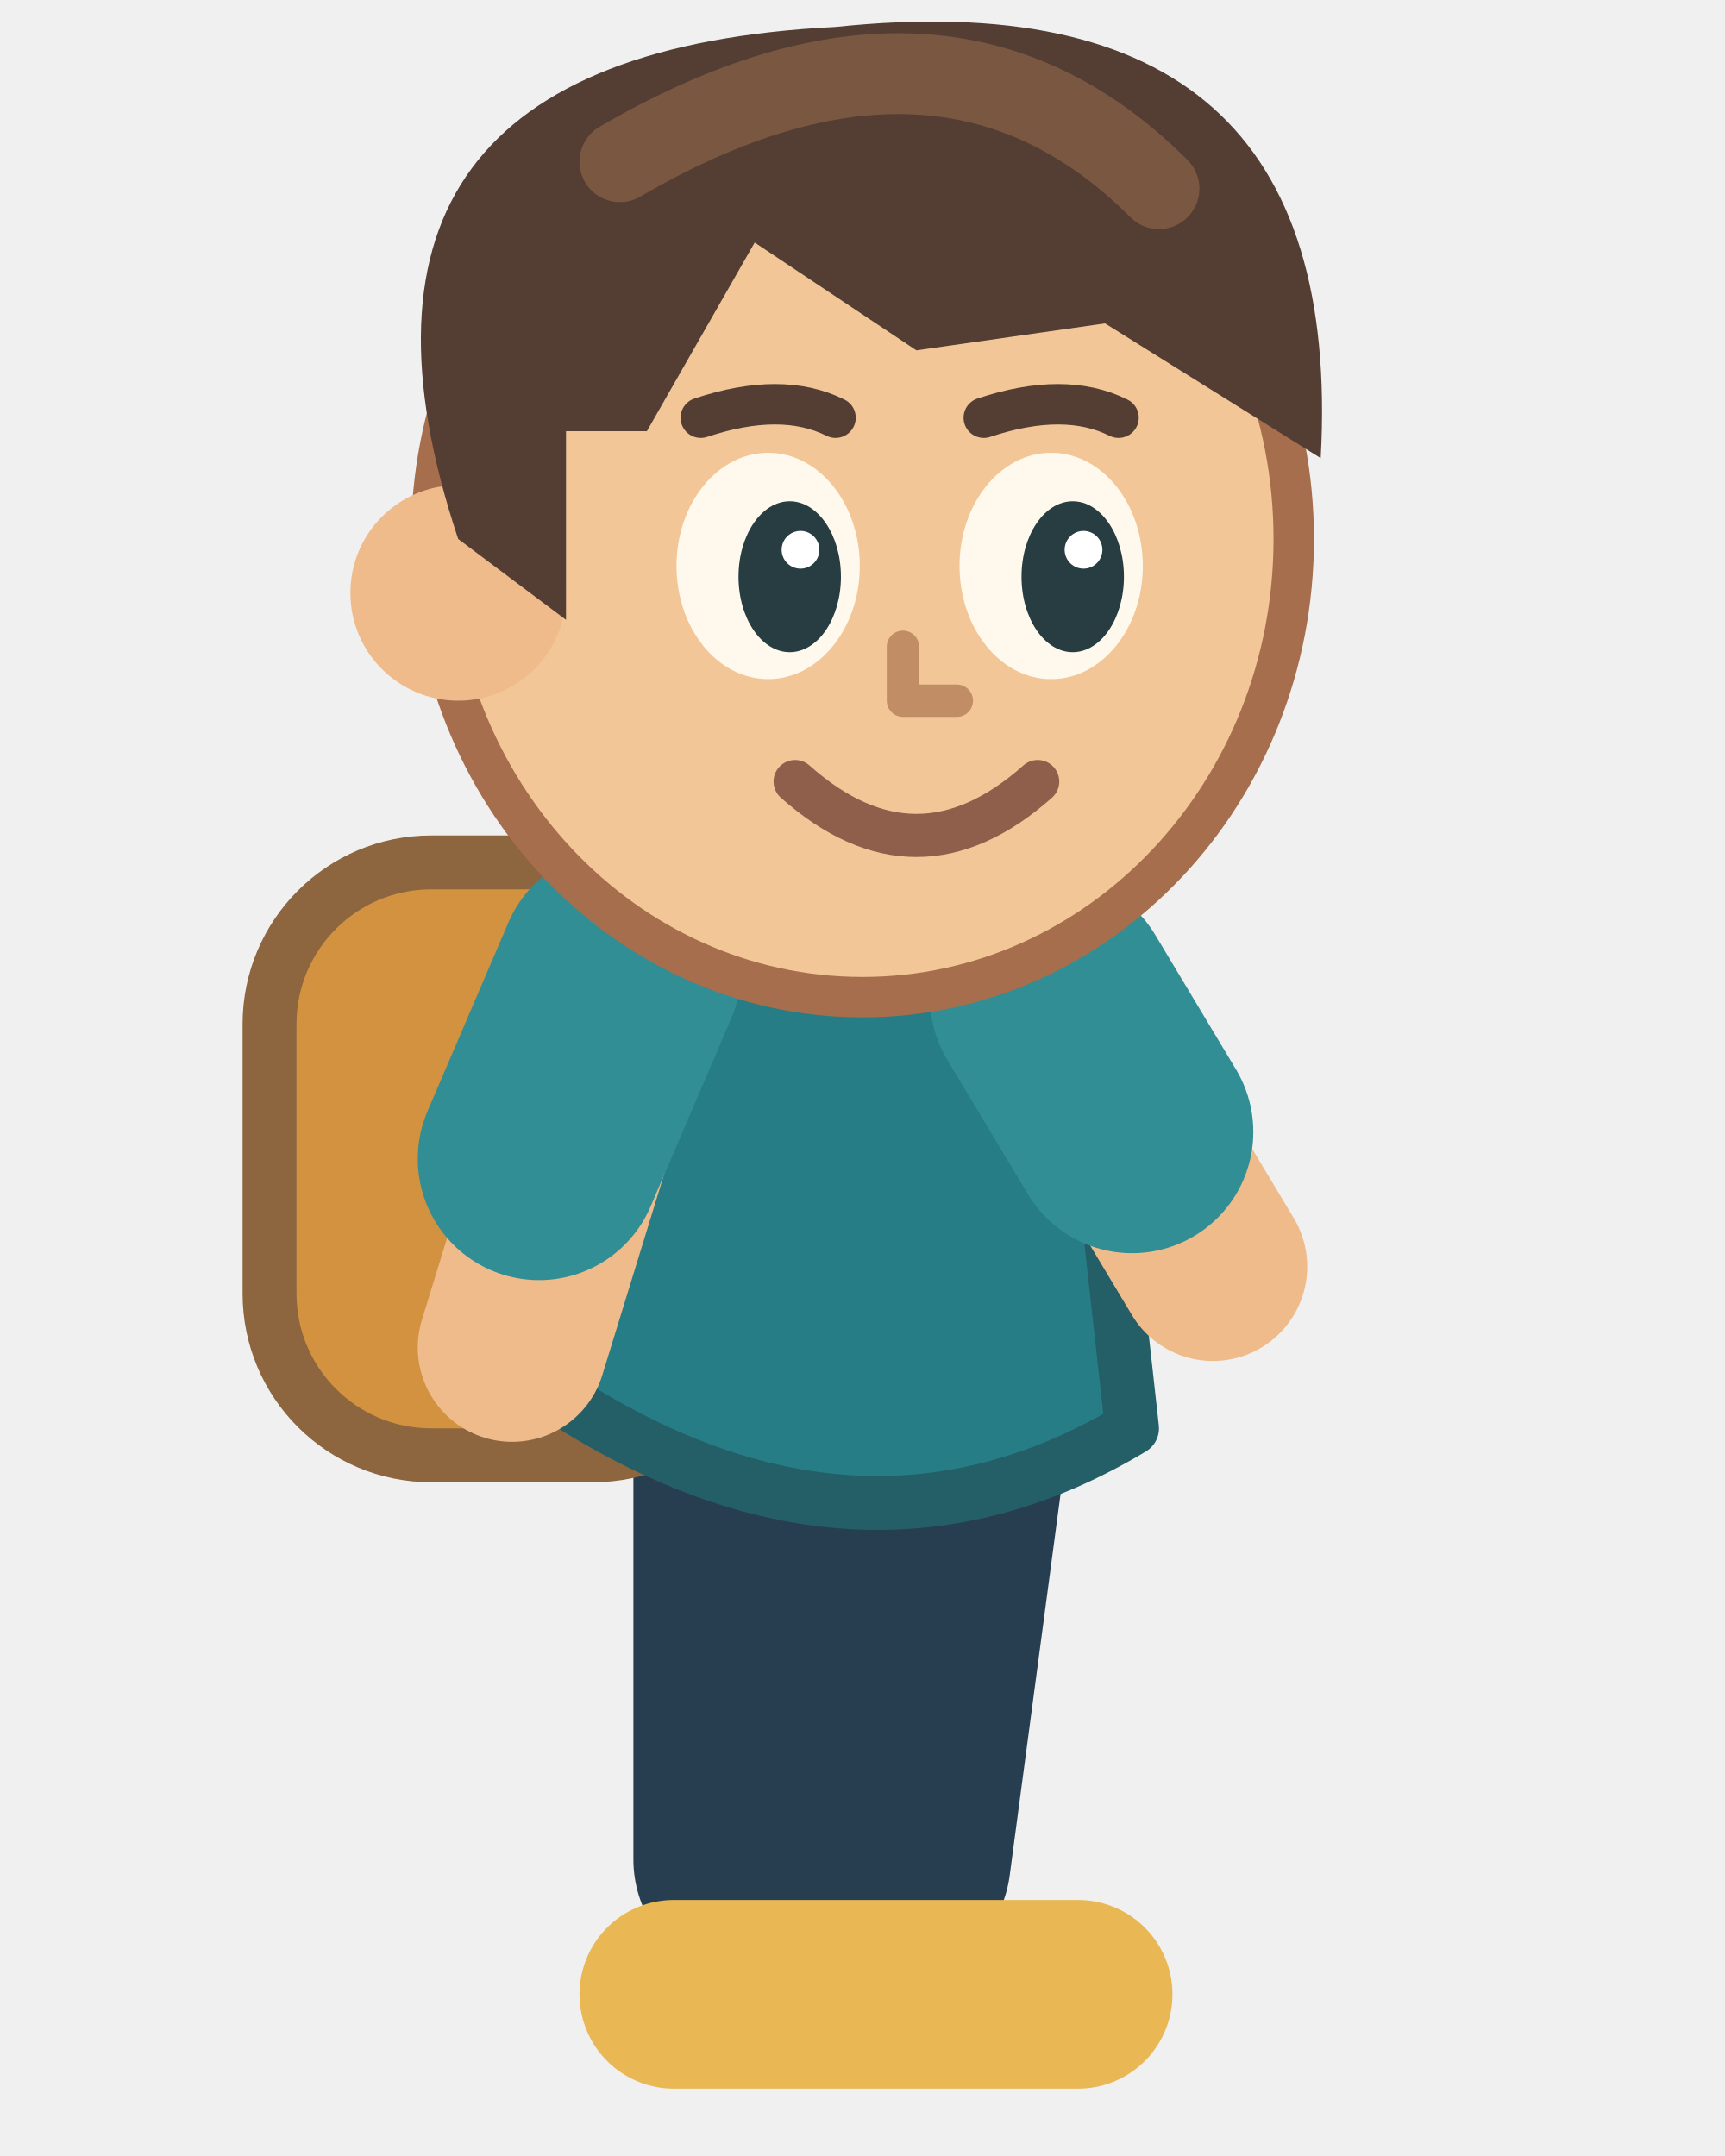
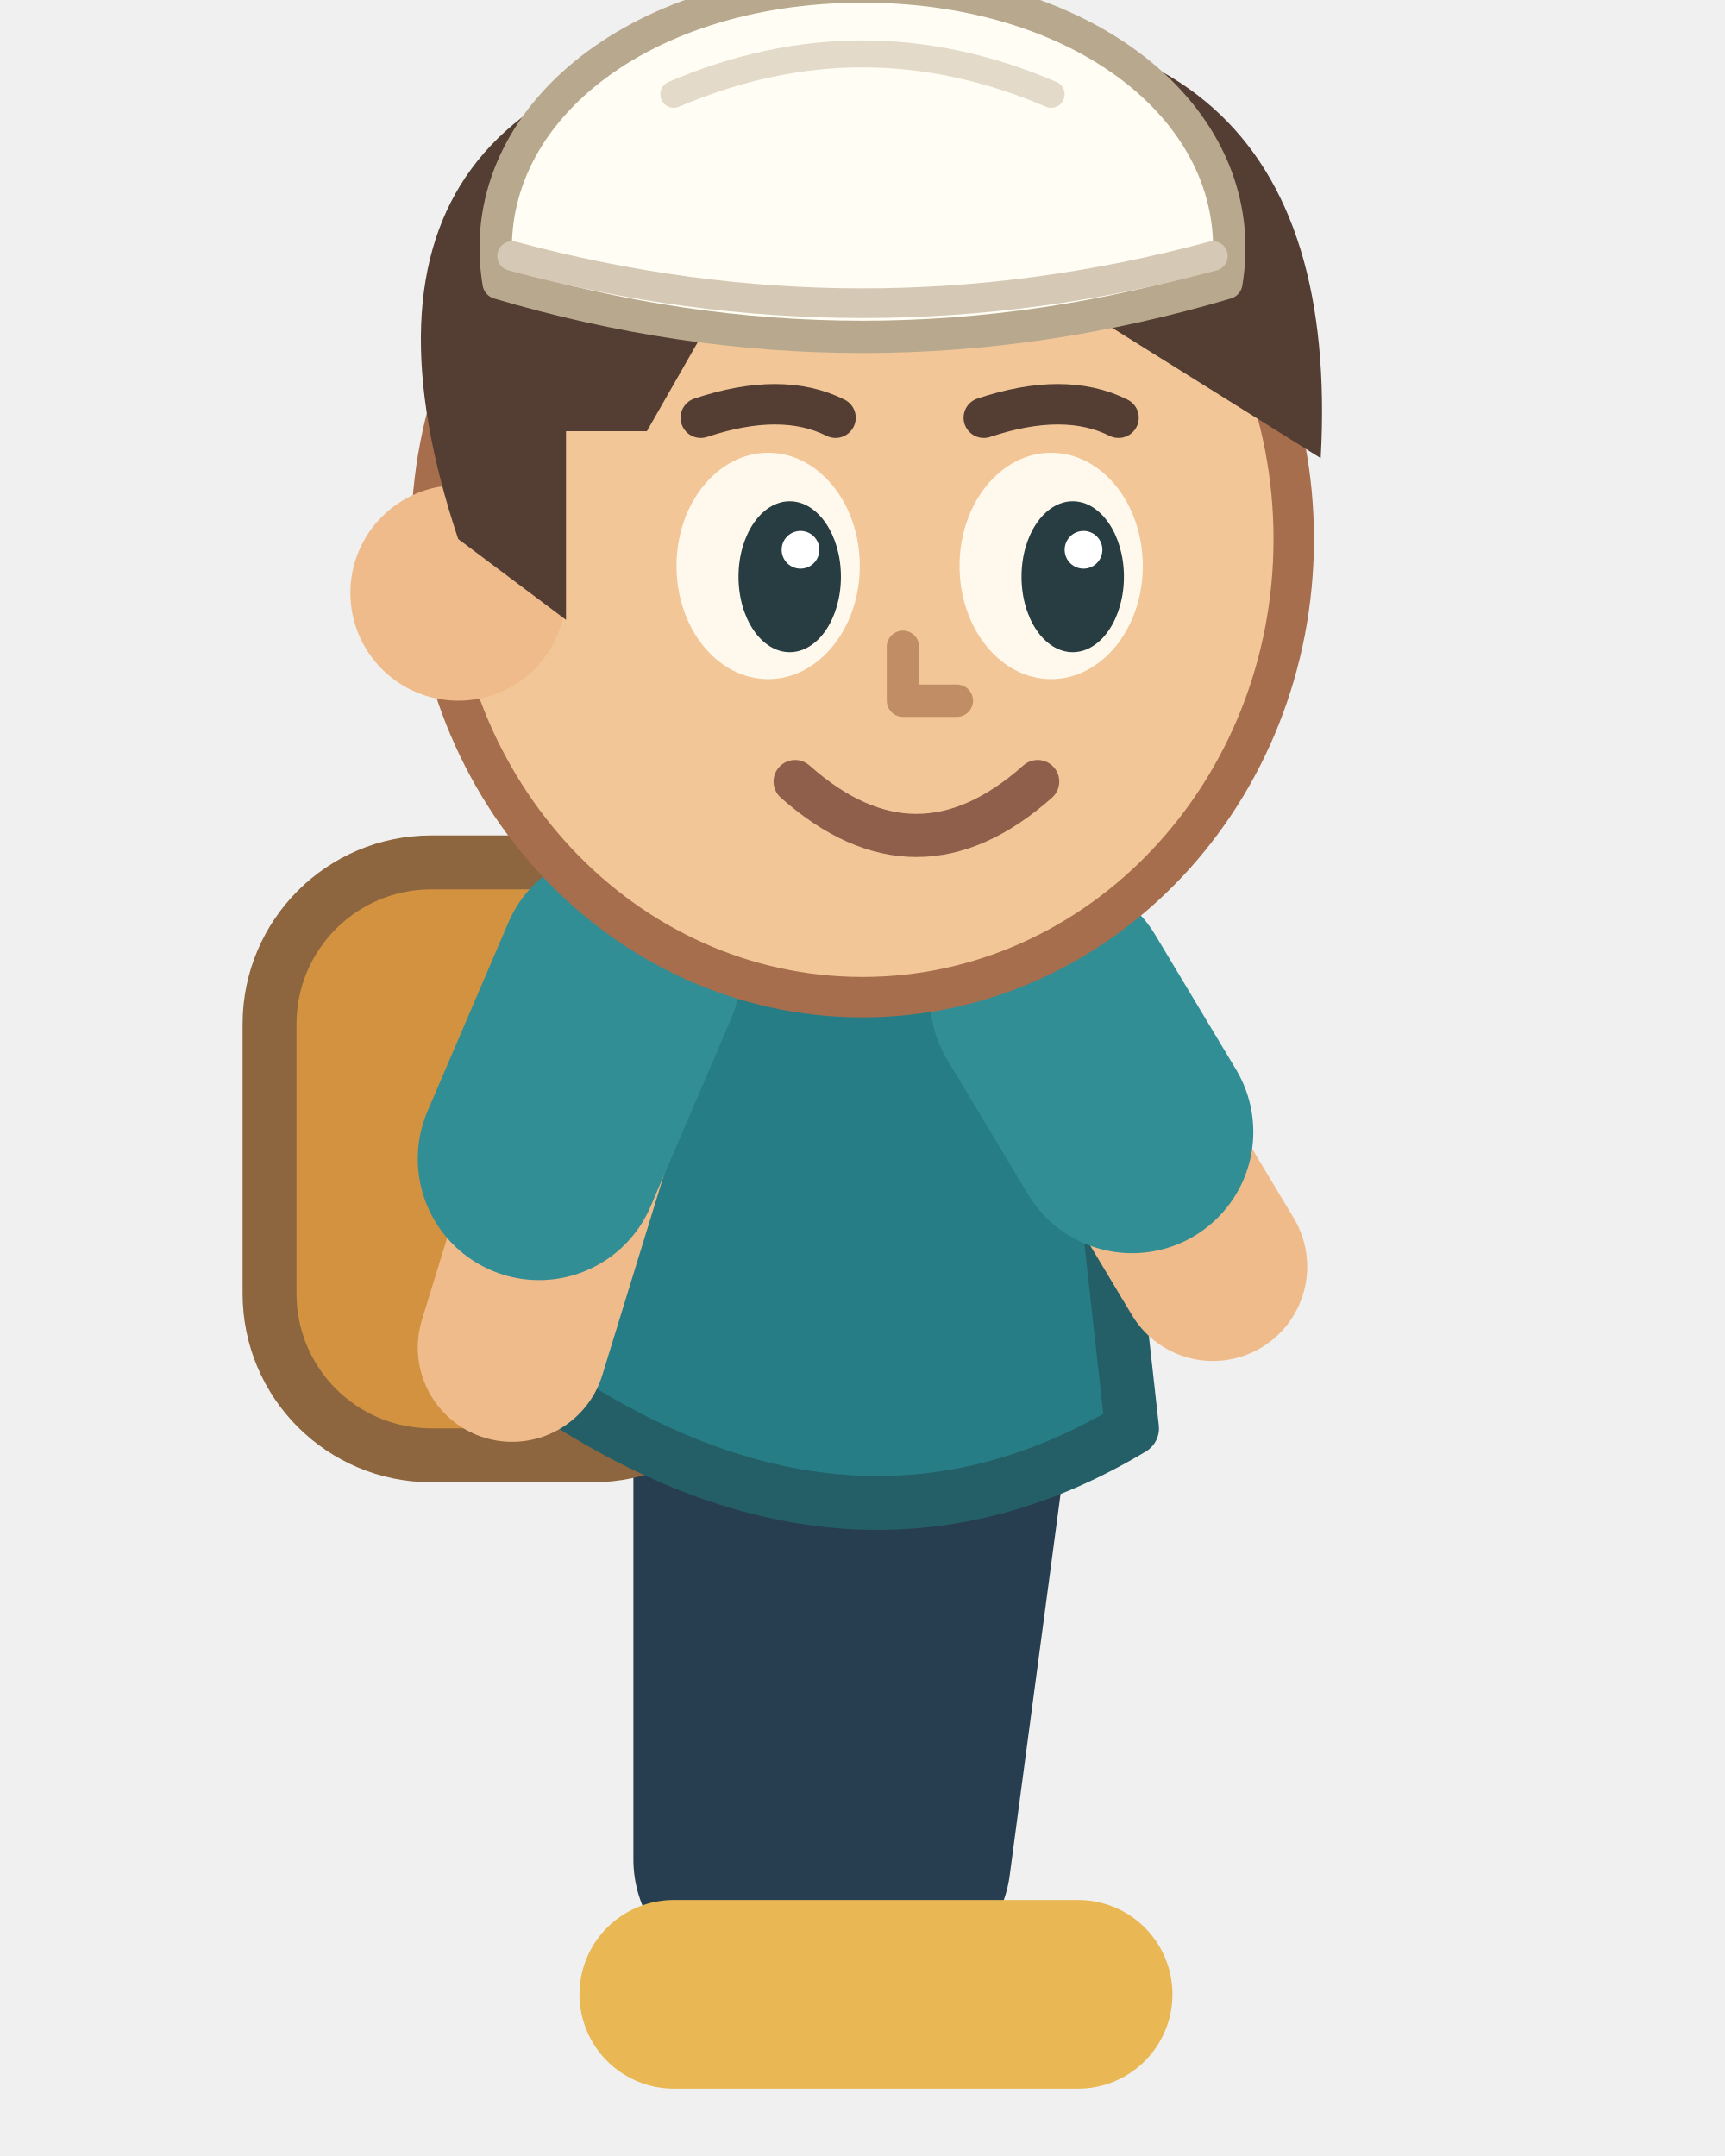
<svg xmlns="http://www.w3.org/2000/svg" width="64" height="80" viewBox="0 0 64 80">
  <g transform="translate(0 0)" stroke-linecap="round" stroke-linejoin="round">
    <path d="M28 54 L28 69 M35 54 L33 69" stroke="#263e50" stroke-width="9" />
    <path d="M25 74h9 M31 74h9" stroke="#e9b754" stroke-width="7" />
    <g transform="translate(0 -2)">
      <rect x="10" y="34" width="18" height="22" rx="6" fill="#d29240" stroke="#8d653e" stroke-width="2" />
      <path d="M24 36Q32 32 40 37L42 55Q32 61 21 54Z" fill="#267d85" stroke="#245e66" stroke-width="2" />
      <path d="M23 39L19 52" stroke="#efbb8b" stroke-width="7" />
      <path d="M23 38L20 45" stroke="#328e95" stroke-width="9" />
      <path d="M39 39L45 49" stroke="#efbb8b" stroke-width="7" />
      <path d="M39 39L42 44" stroke="#328e95" stroke-width="9" />
      <rect x="28" y="28" width="10" height="10" rx="4" fill="#e6a777" />
      <ellipse cx="32" cy="22" rx="16" ry="17" fill="#f2c697" stroke="#a66e4c" stroke-width="1.5" />
      <circle cx="17" cy="24" r="4" fill="#efbb8b" />
      <path d="M17 22Q11 4 31 3Q50 1 49 19L41 14L34 15L28 11L24 18L21 18L21 25Z" fill="#543e34" />
      <path d="M23 8Q35 1 43 9" fill="none" stroke="#7a5740" stroke-width="3" />
      <ellipse cx="28.5" cy="23" rx="3.4" ry="4.2" fill="#fff9ed" />
      <ellipse cx="39" cy="23" rx="3.4" ry="4.2" fill="#fff9ed" />
      <ellipse cx="29.3" cy="23.4" rx="1.9" ry="2.8" fill="#273d42" />
      <ellipse cx="39.8" cy="23.4" rx="1.9" ry="2.8" fill="#273d42" />
      <circle cx="29.7" cy="22.4" r="0.7" fill="#fff" />
      <circle cx="40.2" cy="22.4" r="0.7" fill="#fff" />
      <path d="M26 17.5q3-1 5 0 M36.5 17.5q3-1 5 0" fill="none" stroke="#543e34" stroke-width="1.5" />
      <path d="M33.5 26v2h2" fill="none" stroke="#c18d65" stroke-width="1.2" />
      <path d="M29.5 31q4.5 4 9 0" fill="none" stroke="#8f5f4c" stroke-width="1.6" />
+       <path d="M18.5 12.5 C17.5 6.5 23.5 1.5 32 1.5 C40.5 1.5 46.5 6.5 45.5 12.5 Q32 16.5 18.5 12.5Z" fill="#fffdf4" stroke="#b8a98e" stroke-width="1.2" />
+       <path d="M19 11.5 Q32 15 45 11.5" fill="none" stroke="#d5c9b5" stroke-width="1.1" />
+       <path d="M25 5.5 Q32 2.5 39 5.5" fill="none" stroke="#e3dac9" stroke-width="1" />
    </g>
  </g>
</svg>
